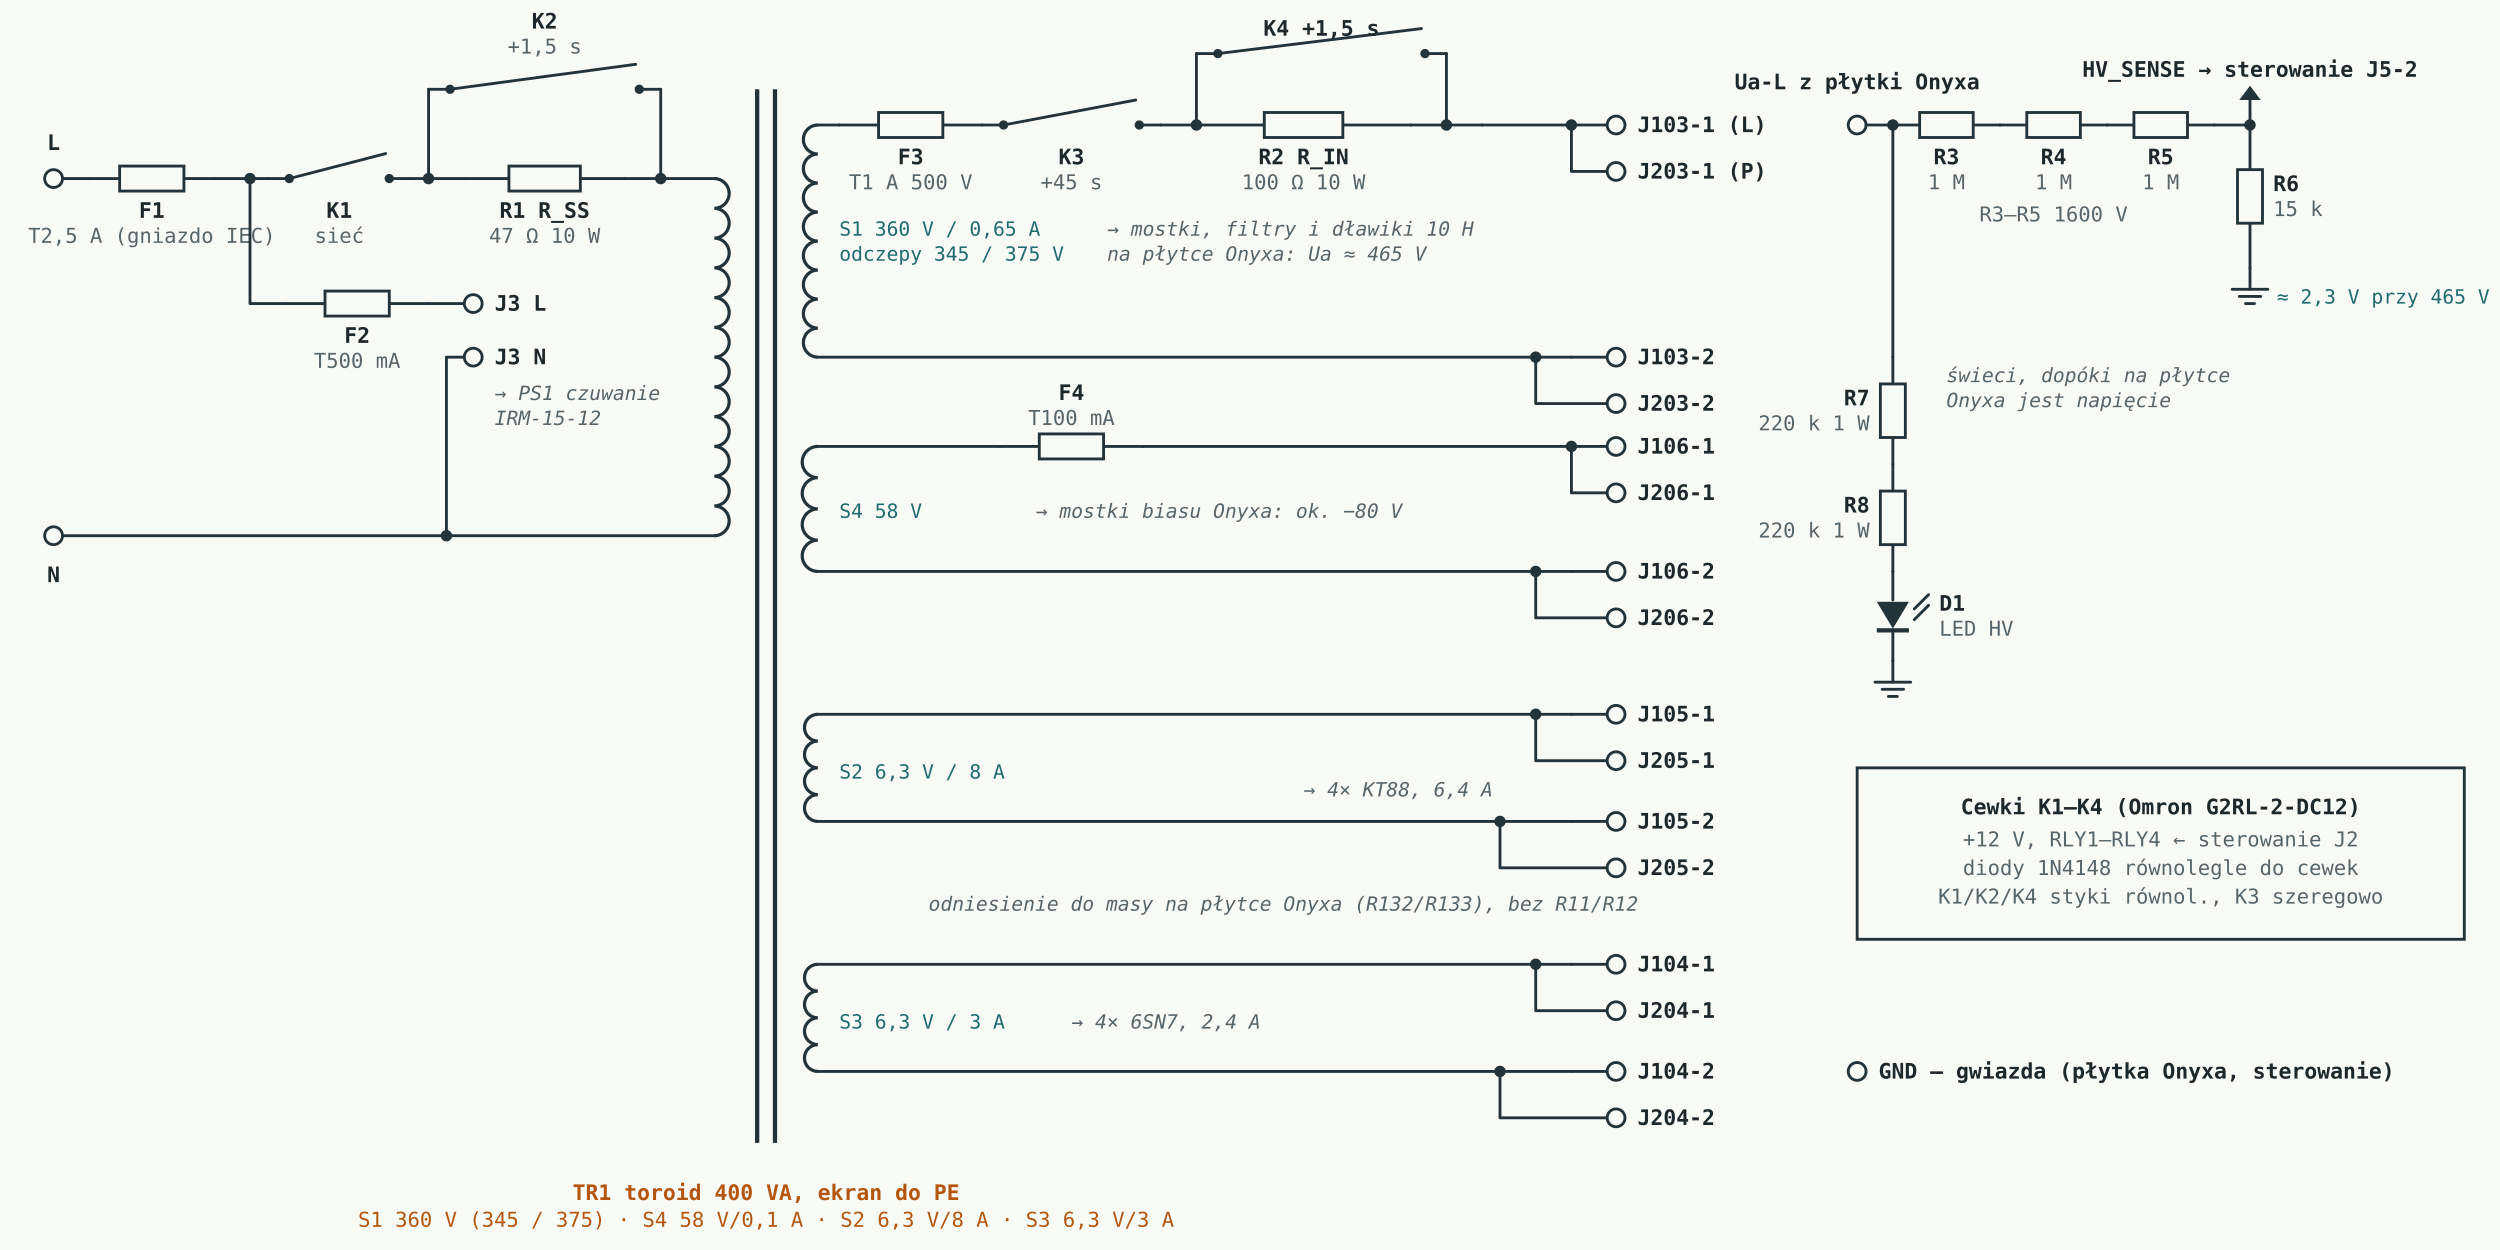
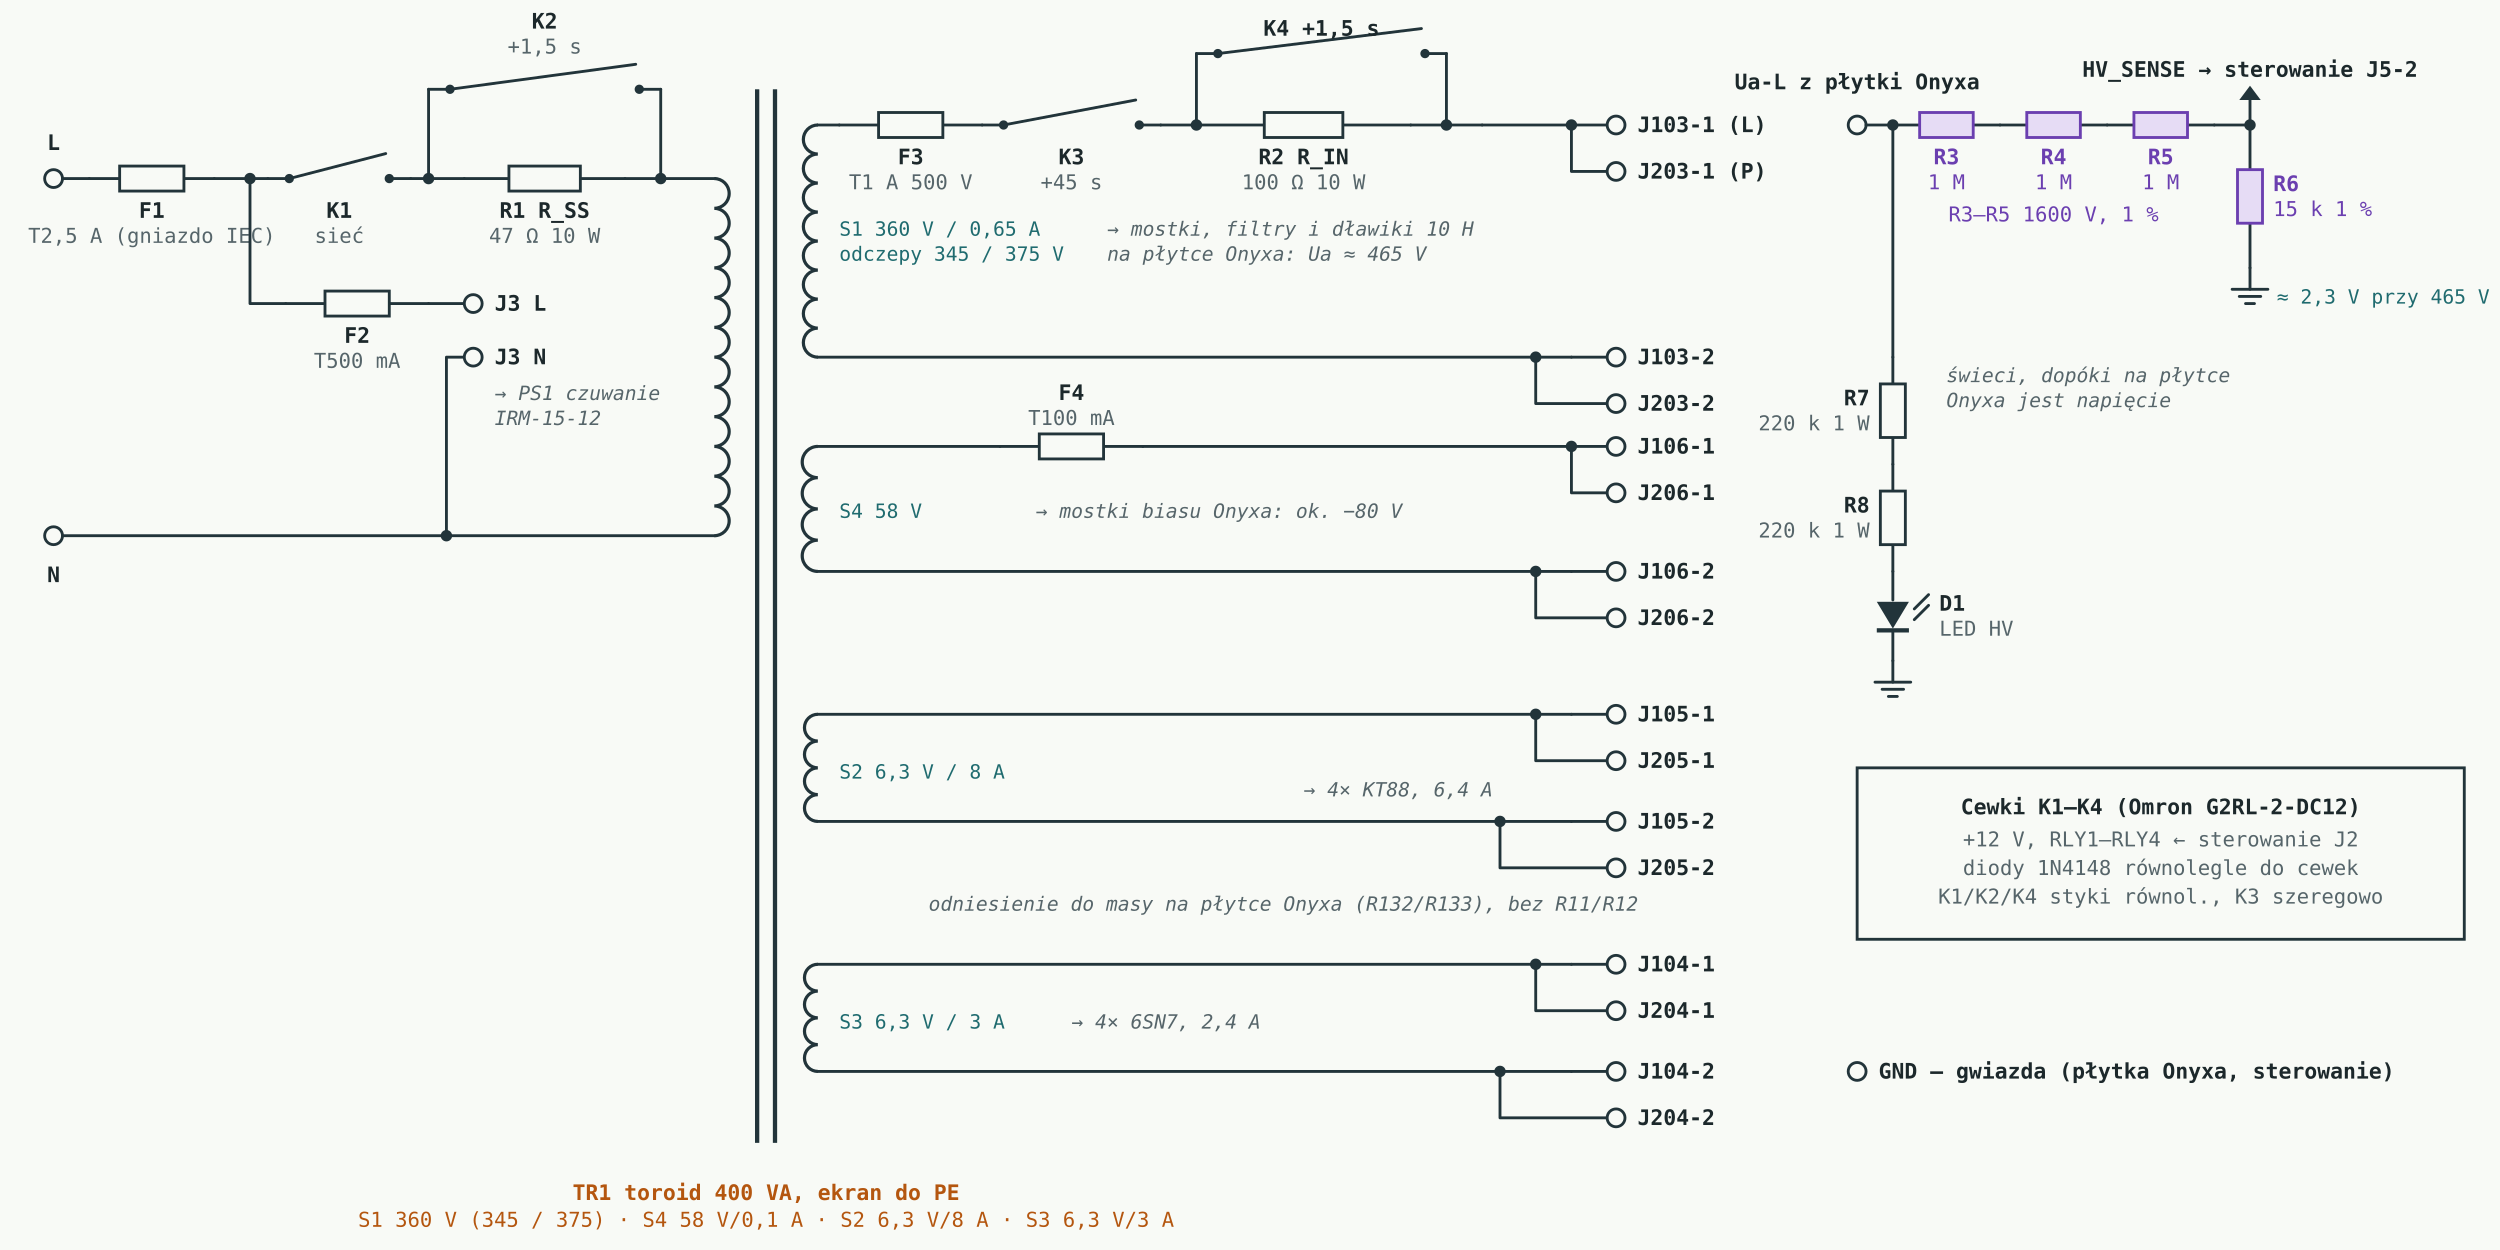
<svg xmlns="http://www.w3.org/2000/svg" viewBox="0 0 1400 700" width="1400" height="700">
  <style>
.w{fill:none;stroke:#22343a;stroke-width:1.6;stroke-linejoin:round;stroke-linecap:round}
.part{fill:#f8faf6;stroke:#22343a;stroke-width:1.6}
.chgp{stroke:#b4560f;fill:#f6e5d6}
.plate{stroke:#22343a;stroke-width:2.4;fill:none}
.plate.chgp{stroke:#b4560f}
.dot{fill:#22343a}
.tube{fill:none;stroke:#22343a;stroke-width:1.6}
.el{fill:none;stroke:#22343a;stroke-width:2}
.grid{stroke-dasharray:3 3;stroke-width:1.6}
.coil{fill:none;stroke:#22343a;stroke-width:1.8}
.chgc{stroke:#b4560f}
.core{stroke:#22343a;stroke-width:2.4}
.flagm{fill:#22343a}
.term{fill:#f8faf6;stroke:#22343a;stroke-width:1.6}
text{font-family:"JetBrains Mono",Consolas,monospace;fill:#1c282b}
.ref{font-size:12px;font-weight:600}
.val{font-size:11.5px;fill:#56656a}
.ref.chg,.val.chg,.rail.chg,.tref.chg,.ttyp.chg{fill:#b4560f}
.tref{font-family:"Arial Narrow",sans-serif;font-size:16px;font-weight:700}
.ttyp{font-size:11.5px;fill:#56656a}
.rail{font-size:12px;font-weight:600}
.op{font-size:11px;fill:#1f6b6f}
.net{font-size:11px;fill:#56656a;font-style:italic}
.pol{font-size:13px;fill:#22343a}
+ .precp{stroke:#6b3fb0;fill:#e6dcf5}
+ .ref.prec,.val.prec{fill:#6b3fb0}
+ .mk{fill:#1d5fd0;stroke:#f8faf6;stroke-width:1.5}
+ .mkn{font-size:10px;font-weight:700;fill:#fff}
+ .mkl{stroke:#1d5fd0;stroke-width:1.2;stroke-dasharray:3 2}
+ .mkt{font-size:11.5px;font-weight:700;fill:#1d5fd0}
</style>
  <rect width="100%" height="100%" fill="#f8faf6" />
  <circle class="term" cx="30" cy="100" r="5" />
  <text class="ref" x="30" y="84" text-anchor="middle">L</text>
  <circle class="term" cx="30" cy="300" r="5" />
  <text class="ref" x="30" y="326" text-anchor="middle">N</text>
  <polyline class="w" points="35,100 50,100" />
  <polyline class="w" points="50,100 67,100" />
  <polyline class="w" points="103,100 120,100" />
  <rect class="part" x="67" y="93" width="36" height="14" />
  <text class="ref" x="85" y="122" text-anchor="middle">F1</text>
  <text class="val" x="85" y="136" text-anchor="middle">T2,5 A (gniazdo IEC)</text>
  <polyline class="w" points="120,100 150,100" />
  <circle class="dot" cx="140" cy="100" r="3.2" />
  <polyline class="w" points="140,100 140,170 160,170" />
  <polyline class="w" points="160,170 182,170" />
  <polyline class="w" points="218,170 240,170" />
  <rect class="part" x="182" y="163" width="36" height="14" />
  <text class="ref" x="200" y="192" text-anchor="middle">F2</text>
  <text class="val" x="200" y="206" text-anchor="middle">T500 mA</text>
  <polyline class="w" points="240,170 260,170" />
  <circle class="term" cx="265" cy="170" r="5" />
  <polyline class="w" points="35,300 400,300" />
  <circle class="dot" cx="250" cy="300" r="3.2" />
  <polyline class="w" points="250,300 250,200 260,200" />
  <circle class="term" cx="265" cy="200" r="5" />
  <text class="ref" x="277" y="174" text-anchor="start">J3 L</text>
  <text class="ref" x="277" y="204" text-anchor="start">J3 N</text>
  <text class="net" x="277" y="224" text-anchor="start">→ PS1 czuwanie</text>
  <text class="net" x="277" y="238" text-anchor="start">IRM-15-12</text>
  <polyline class="w" points="150,100 162,100" />
  <polyline class="w" points="218,100 230,100" />
  <circle class="dot" cx="162" cy="100" r="2.6" />
  <circle class="dot" cx="218" cy="100" r="2.6" />
  <line class="w" x1="162" y1="100" x2="216" y2="86" />
  <text class="ref" x="190" y="122" text-anchor="middle">K1</text>
  <text class="val" x="190" y="136" text-anchor="middle">sieć</text>
  <circle class="dot" cx="240" cy="100" r="3.2" />
  <polyline class="w" points="230,100 260,100" />
  <polyline class="w" points="260,100 285,100" />
  <polyline class="w" points="325,100 350,100" />
  <rect class="part" x="285" y="93" width="40" height="14" />
  <text class="ref" x="305" y="122" text-anchor="middle">R1  R_SS</text>
  <text class="val" x="305" y="136" text-anchor="middle">47 Ω 10 W</text>
  <polyline class="w" points="350,100 400,100" />
  <circle class="dot" cx="370" cy="100" r="3.2" />
  <polyline class="w" points="240,100 240,50" />
  <polyline class="w" points="240,50 252,50" />
  <polyline class="w" points="358,50 370,50" />
  <circle class="dot" cx="252" cy="50" r="2.6" />
  <circle class="dot" cx="358" cy="50" r="2.6" />
  <line class="w" x1="252" y1="50" x2="356" y2="36" />
  <text class="ref" x="305" y="16" text-anchor="middle">K2</text>
  <text class="val" x="305" y="30" text-anchor="middle">+1,5 s</text>
  <polyline class="w" points="370,50 370,100" />
  <path class="coil" d="M400 100 A8.333 8.333 0 0 1 400 116.667 A8.333 8.333 0 0 1 400 133.333 A8.333 8.333 0 0 1 400 150 A8.333 8.333 0 0 1 400 166.667 A8.333 8.333 0 0 1 400 183.333 A8.333 8.333 0 0 1 400 200 A8.333 8.333 0 0 1 400 216.667 A8.333 8.333 0 0 1 400 233.333 A8.333 8.333 0 0 1 400 250 A8.333 8.333 0 0 1 400 266.667 A8.333 8.333 0 0 1 400 283.333 A8.333 8.333 0 0 1 400 300" />
  <line class="core" x1="424" y1="50" x2="424" y2="640" />
  <line class="core" x1="434" y1="50" x2="434" y2="640" />
  <text class="ref chg" x="429" y="672" text-anchor="middle">TR1 toroid 400 VA, ekran do PE</text>
  <text class="val chg" x="429" y="687" text-anchor="middle">S1 360 V (345 / 375) · S4 58 V/0,1 A · S2 6,3 V/8 A · S3 6,3 V/3 A</text>
  <path class="coil" d="M458 70 A8.125 8.125 0 0 0 458 86.25 A8.125 8.125 0 0 0 458 102.5 A8.125 8.125 0 0 0 458 118.75 A8.125 8.125 0 0 0 458 135 A8.125 8.125 0 0 0 458 151.25 A8.125 8.125 0 0 0 458 167.5 A8.125 8.125 0 0 0 458 183.75 A8.125 8.125 0 0 0 458 200" />
  <text class="op" x="470" y="132" text-anchor="start">S1 360 V / 0,65 A</text>
  <text class="op" x="470" y="146" text-anchor="start">odczepy 345 / 375 V</text>
  <polyline class="w" points="458,70 470,70" />
  <polyline class="w" points="470,70 492,70" />
  <polyline class="w" points="528,70 550,70" />
  <rect class="part" x="492" y="63" width="36" height="14" />
  <text class="ref" x="510" y="92" text-anchor="middle">F3</text>
  <text class="val" x="510" y="106" text-anchor="middle">T1 A 500 V</text>
  <polyline class="w" points="550,70 562,70" />
  <polyline class="w" points="638,70 650,70" />
  <circle class="dot" cx="562" cy="70" r="2.6" />
  <circle class="dot" cx="638" cy="70" r="2.6" />
  <line class="w" x1="562" y1="70" x2="636" y2="56" />
  <text class="ref" x="600" y="92" text-anchor="middle">K3</text>
  <text class="val" x="600" y="106" text-anchor="middle">+45 s</text>
  <polyline class="w" points="650,70 670,70" />
  <circle class="dot" cx="670" cy="70" r="3.2" />
  <polyline class="w" points="670,70 708,70" />
  <polyline class="w" points="752,70 790,70" />
  <rect class="part" x="708" y="63" width="44" height="14" />
  <text class="ref" x="730" y="92" text-anchor="middle">R2  R_IN</text>
  <text class="val" x="730" y="106" text-anchor="middle">100 Ω 10 W</text>
  <polyline class="w" points="790,70 830,70" />
  <circle class="dot" cx="810" cy="70" r="3.2" />
  <polyline class="w" points="670,70 670,30" />
  <polyline class="w" points="670,30 682,30" />
  <polyline class="w" points="798,30 810,30" />
  <circle class="dot" cx="682" cy="30" r="2.6" />
  <circle class="dot" cx="798" cy="30" r="2.6" />
  <line class="w" x1="682" y1="30" x2="796" y2="16" />
  <text class="ref" x="740" y="-4" text-anchor="middle" />
  <text class="val" x="740" y="10" text-anchor="middle" />
  <text class="ref" x="740" y="20" text-anchor="middle">K4  +1,5 s</text>
  <polyline class="w" points="810,30 810,70" />
  <polyline class="w" points="830,70 900,70" />
  <circle class="dot" cx="880" cy="70" r="3.2" />
  <polyline class="w" points="880,70 880,96 900,96" />
  <circle class="term" cx="905" cy="70" r="5" />
  <circle class="term" cx="905" cy="96" r="5" />
  <text class="ref" x="917" y="74" text-anchor="start">J103-1 (L)</text>
  <text class="ref" x="917" y="100" text-anchor="start">J203-1 (P)</text>
  <polyline class="w" points="458,200 880,200" />
  <circle class="dot" cx="860" cy="200" r="3.2" />
  <polyline class="w" points="860,200 860,226 900,226" />
  <polyline class="w" points="880,200 900,200" />
  <circle class="term" cx="905" cy="200" r="5" />
  <circle class="term" cx="905" cy="226" r="5" />
  <text class="ref" x="917" y="204" text-anchor="start">J103-2</text>
  <text class="ref" x="917" y="230" text-anchor="start">J203-2</text>
  <text class="net" x="620" y="132" text-anchor="start">→ mostki, filtry i dławiki 10 H</text>
  <text class="net" x="620" y="146" text-anchor="start">   na płytce Onyxa: Ua ≈ 465 V</text>
  <path class="coil" d="M458 250 A8.75 8.75 0 0 0 458 267.5 A8.75 8.75 0 0 0 458 285 A8.75 8.75 0 0 0 458 302.5 A8.75 8.75 0 0 0 458 320" />
  <text class="op" x="470" y="290" text-anchor="start">S4 58 V</text>
  <polyline class="w" points="458,250 560,250" />
  <polyline class="w" points="560,250 582,250" />
  <polyline class="w" points="618,250 640,250" />
  <rect class="part" x="582" y="243" width="36" height="14" />
  <text class="ref" x="600" y="224" text-anchor="middle">F4</text>
  <text class="val" x="600" y="238" text-anchor="middle">T100 mA</text>
  <polyline class="w" points="640,250 880,250" />
  <circle class="dot" cx="880" cy="250" r="3.2" />
  <polyline class="w" points="880,250 880,276 900,276" />
  <polyline class="w" points="880,250 900,250" />
  <polyline class="w" points="458,320 880,320" />
  <circle class="dot" cx="860" cy="320" r="3.2" />
  <polyline class="w" points="860,320 860,346 900,346" />
  <polyline class="w" points="880,320 900,320" />
  <circle class="term" cx="905" cy="250" r="5" />
  <circle class="term" cx="905" cy="276" r="5" />
  <circle class="term" cx="905" cy="320" r="5" />
  <circle class="term" cx="905" cy="346" r="5" />
  <text class="ref" x="917" y="254" text-anchor="start">J106-1</text>
  <text class="ref" x="917" y="280" text-anchor="start">J206-1</text>
  <text class="ref" x="917" y="324" text-anchor="start">J106-2</text>
  <text class="ref" x="917" y="350" text-anchor="start">J206-2</text>
  <text class="net" x="580" y="290" text-anchor="start">→ mostki biasu Onyxa: ok. −80 V</text>
  <path class="coil" d="M458 400 A7.5 7.5 0 0 0 458 415 A7.5 7.5 0 0 0 458 430 A7.5 7.5 0 0 0 458 445 A7.5 7.5 0 0 0 458 460" />
  <text class="op" x="470" y="436" text-anchor="start">S2 6,3 V / 8 A</text>
  <polyline class="w" points="458,400 880,400" />
  <polyline class="w" points="458,460 880,460" />
  <circle class="dot" cx="860" cy="400" r="3.2" />
  <circle class="dot" cx="840" cy="460" r="3.2" />
  <polyline class="w" points="860,400 860,426 900,426" />
  <polyline class="w" points="840,460 840,486 900,486" />
  <polyline class="w" points="880,400 900,400" />
  <polyline class="w" points="880,460 900,460" />
  <circle class="term" cx="905" cy="400" r="5" />
  <circle class="term" cx="905" cy="426" r="5" />
  <circle class="term" cx="905" cy="460" r="5" />
  <circle class="term" cx="905" cy="486" r="5" />
  <text class="ref" x="917" y="404" text-anchor="start">J105-1</text>
  <text class="ref" x="917" y="430" text-anchor="start">J205-1</text>
  <text class="ref" x="917" y="464" text-anchor="start">J105-2</text>
  <text class="ref" x="917" y="490" text-anchor="start">J205-2</text>
  <text class="net" x="730" y="446" text-anchor="start">→ 4× KT88, 6,4 A</text>
  <text class="net" x="520" y="510" text-anchor="start">odniesienie do masy na płytce Onyxa (R132/R133), bez R11/R12</text>
  <path class="coil" d="M458 540 A7.5 7.5 0 0 0 458 555 A7.5 7.5 0 0 0 458 570 A7.5 7.5 0 0 0 458 585 A7.5 7.5 0 0 0 458 600" />
  <text class="op" x="470" y="576" text-anchor="start">S3 6,3 V / 3 A</text>
  <polyline class="w" points="458,540 880,540" />
  <polyline class="w" points="458,600 880,600" />
  <circle class="dot" cx="860" cy="540" r="3.2" />
  <circle class="dot" cx="840" cy="600" r="3.2" />
  <polyline class="w" points="860,540 860,566 900,566" />
  <polyline class="w" points="840,600 840,626 900,626" />
  <polyline class="w" points="880,540 900,540" />
  <polyline class="w" points="880,600 900,600" />
  <circle class="term" cx="905" cy="540" r="5" />
  <circle class="term" cx="905" cy="566" r="5" />
  <circle class="term" cx="905" cy="600" r="5" />
  <circle class="term" cx="905" cy="626" r="5" />
  <text class="ref" x="917" y="544" text-anchor="start">J104-1</text>
  <text class="ref" x="917" y="570" text-anchor="start">J204-1</text>
  <text class="ref" x="917" y="604" text-anchor="start">J104-2</text>
  <text class="ref" x="917" y="630" text-anchor="start">J204-2</text>
  <text class="net" x="600" y="576" text-anchor="start">→ 4× 6SN7, 2,4 A</text>
  <circle class="term" cx="1040" cy="70" r="5" />
  <text class="ref" x="1040" y="50" text-anchor="middle">Ua-L z płytki Onyxa</text>
  <polyline class="w" points="1045,70 1060,70" />
  <circle class="dot" cx="1060" cy="70" r="3.2" />
  <polyline class="w" points="1060,70 1075,70" />
  <polyline class="w" points="1105,70 1120,70" />
-   <rect class="part" x="1075" y="63" width="30" height="14" />
-   <text class="ref" x="1090" y="92" text-anchor="middle">R3</text>
-   <text class="val" x="1090" y="106" text-anchor="middle">1 M</text>
+   <rect class="part precp" x="1075" y="63" width="30" height="14" />
+   <text class="ref prec" x="1090" y="92" text-anchor="middle">R3</text>
+   <text class="val prec" x="1090" y="106" text-anchor="middle">1 M</text>
  <polyline class="w" points="1120,70 1135,70" />
  <polyline class="w" points="1165,70 1180,70" />
-   <rect class="part" x="1135" y="63" width="30" height="14" />
-   <text class="ref" x="1150" y="92" text-anchor="middle">R4</text>
-   <text class="val" x="1150" y="106" text-anchor="middle">1 M</text>
+   <rect class="part precp" x="1135" y="63" width="30" height="14" />
+   <text class="ref prec" x="1150" y="92" text-anchor="middle">R4</text>
+   <text class="val prec" x="1150" y="106" text-anchor="middle">1 M</text>
  <polyline class="w" points="1180,70 1195,70" />
  <polyline class="w" points="1225,70 1240,70" />
-   <rect class="part" x="1195" y="63" width="30" height="14" />
-   <text class="ref" x="1210" y="92" text-anchor="middle">R5</text>
-   <text class="val" x="1210" y="106" text-anchor="middle">1 M</text>
+   <rect class="part precp" x="1195" y="63" width="30" height="14" />
+   <text class="ref prec" x="1210" y="92" text-anchor="middle">R5</text>
+   <text class="val prec" x="1210" y="106" text-anchor="middle">1 M</text>
  <polyline class="w" points="1240,70 1260,70" />
  <circle class="dot" cx="1260" cy="70" r="3.2" />
-   <text class="val" x="1150" y="124" text-anchor="middle">R3–R5 1600 V</text>
+   <text class="val prec" x="1150" y="124" text-anchor="middle">R3–R5 1600 V, 1 %</text>
  <polyline class="w" points="1260,70 1260,95" />
  <polyline class="w" points="1260,125 1260,150" />
-   <rect class="part" x="1253" y="95" width="14" height="30" />
-   <text class="ref" x="1273" y="107" text-anchor="start">R6</text>
-   <text class="val" x="1273" y="121" text-anchor="start">15 k</text>
+   <rect class="part precp" x="1253" y="95" width="14" height="30" />
+   <text class="ref prec" x="1273" y="107" text-anchor="start">R6</text>
+   <text class="val prec" x="1273" y="121" text-anchor="start">15 k 1 %</text>
  <polyline class="w" points="1260,150 1260,162" />
  <line class="w" x1="1250" y1="162" x2="1270" y2="162" />
  <line class="w" x1="1254" y1="166" x2="1266" y2="166" />
  <line class="w" x1="1257.5" y1="170" x2="1262.5" y2="170" />
  <polyline class="w" points="1260,70 1260,56" />
  <path class="flagm" d="M1254 56 L1266 56 L1260 48 Z" />
  <text class="rail" x="1260" y="43" text-anchor="middle">HV_SENSE → sterowanie J5-2</text>
  <text class="op" x="1275" y="170" text-anchor="start">≈ 2,3 V przy 465 V</text>
  <polyline class="w" points="1060,70 1060,200" />
  <polyline class="w" points="1060,200 1060,215" />
  <polyline class="w" points="1060,245 1060,260" />
  <rect class="part" x="1053" y="215" width="14" height="30" />
  <text class="ref" x="1047" y="227" text-anchor="end">R7</text>
  <text class="val" x="1047" y="241" text-anchor="end">220 k 1 W</text>
  <polyline class="w" points="1060,260 1060,275" />
  <polyline class="w" points="1060,305 1060,320" />
  <rect class="part" x="1053" y="275" width="14" height="30" />
  <text class="ref" x="1047" y="287" text-anchor="end">R8</text>
  <text class="val" x="1047" y="301" text-anchor="end">220 k 1 W</text>
  <polyline class="w" points="1060,320 1060,336" />
  <polyline class="w" points="1060,354 1060,370" />
  <path class="flagm" d="M1051 337 L1069 337 L1060 352 Z" />
  <line class="plate" x1="1051" y1="353" x2="1069" y2="353" />
  <line class="w" x1="1072" y1="341" x2="1080" y2="333" />
  <line class="w" x1="1072" y1="347" x2="1080" y2="339" />
  <text class="ref" x="1086" y="342" text-anchor="start">D1</text>
  <text class="val" x="1086" y="356" text-anchor="start">LED HV</text>
  <polyline class="w" points="1060,370 1060,382" />
  <line class="w" x1="1050" y1="382" x2="1070" y2="382" />
  <line class="w" x1="1054" y1="386" x2="1066" y2="386" />
  <line class="w" x1="1057.5" y1="390" x2="1062.5" y2="390" />
  <text class="net" x="1090" y="214" text-anchor="start">świeci, dopóki na płytce</text>
  <text class="net" x="1090" y="228" text-anchor="start">Onyxa jest napięcie</text>
  <rect class="part" x="1040" y="430" width="340" height="96" />
  <text class="ref" x="1210" y="456" text-anchor="middle">Cewki K1–K4 (Omron G2RL-2-DC12)</text>
  <text class="val" x="1210" y="474" text-anchor="middle">+12 V, RLY1–RLY4 ← sterowanie J2</text>
  <text class="val" x="1210" y="490" text-anchor="middle">diody 1N4148 równolegle do cewek</text>
  <text class="val" x="1210" y="506" text-anchor="middle">K1/K2/K4 styki równol., K3 szeregowo</text>
  <circle class="term" cx="1040" cy="600" r="5" />
  <text class="ref" x="1052" y="604" text-anchor="start">GND – gwiazda (płytka Onyxa, sterowanie)</text>
</svg>
